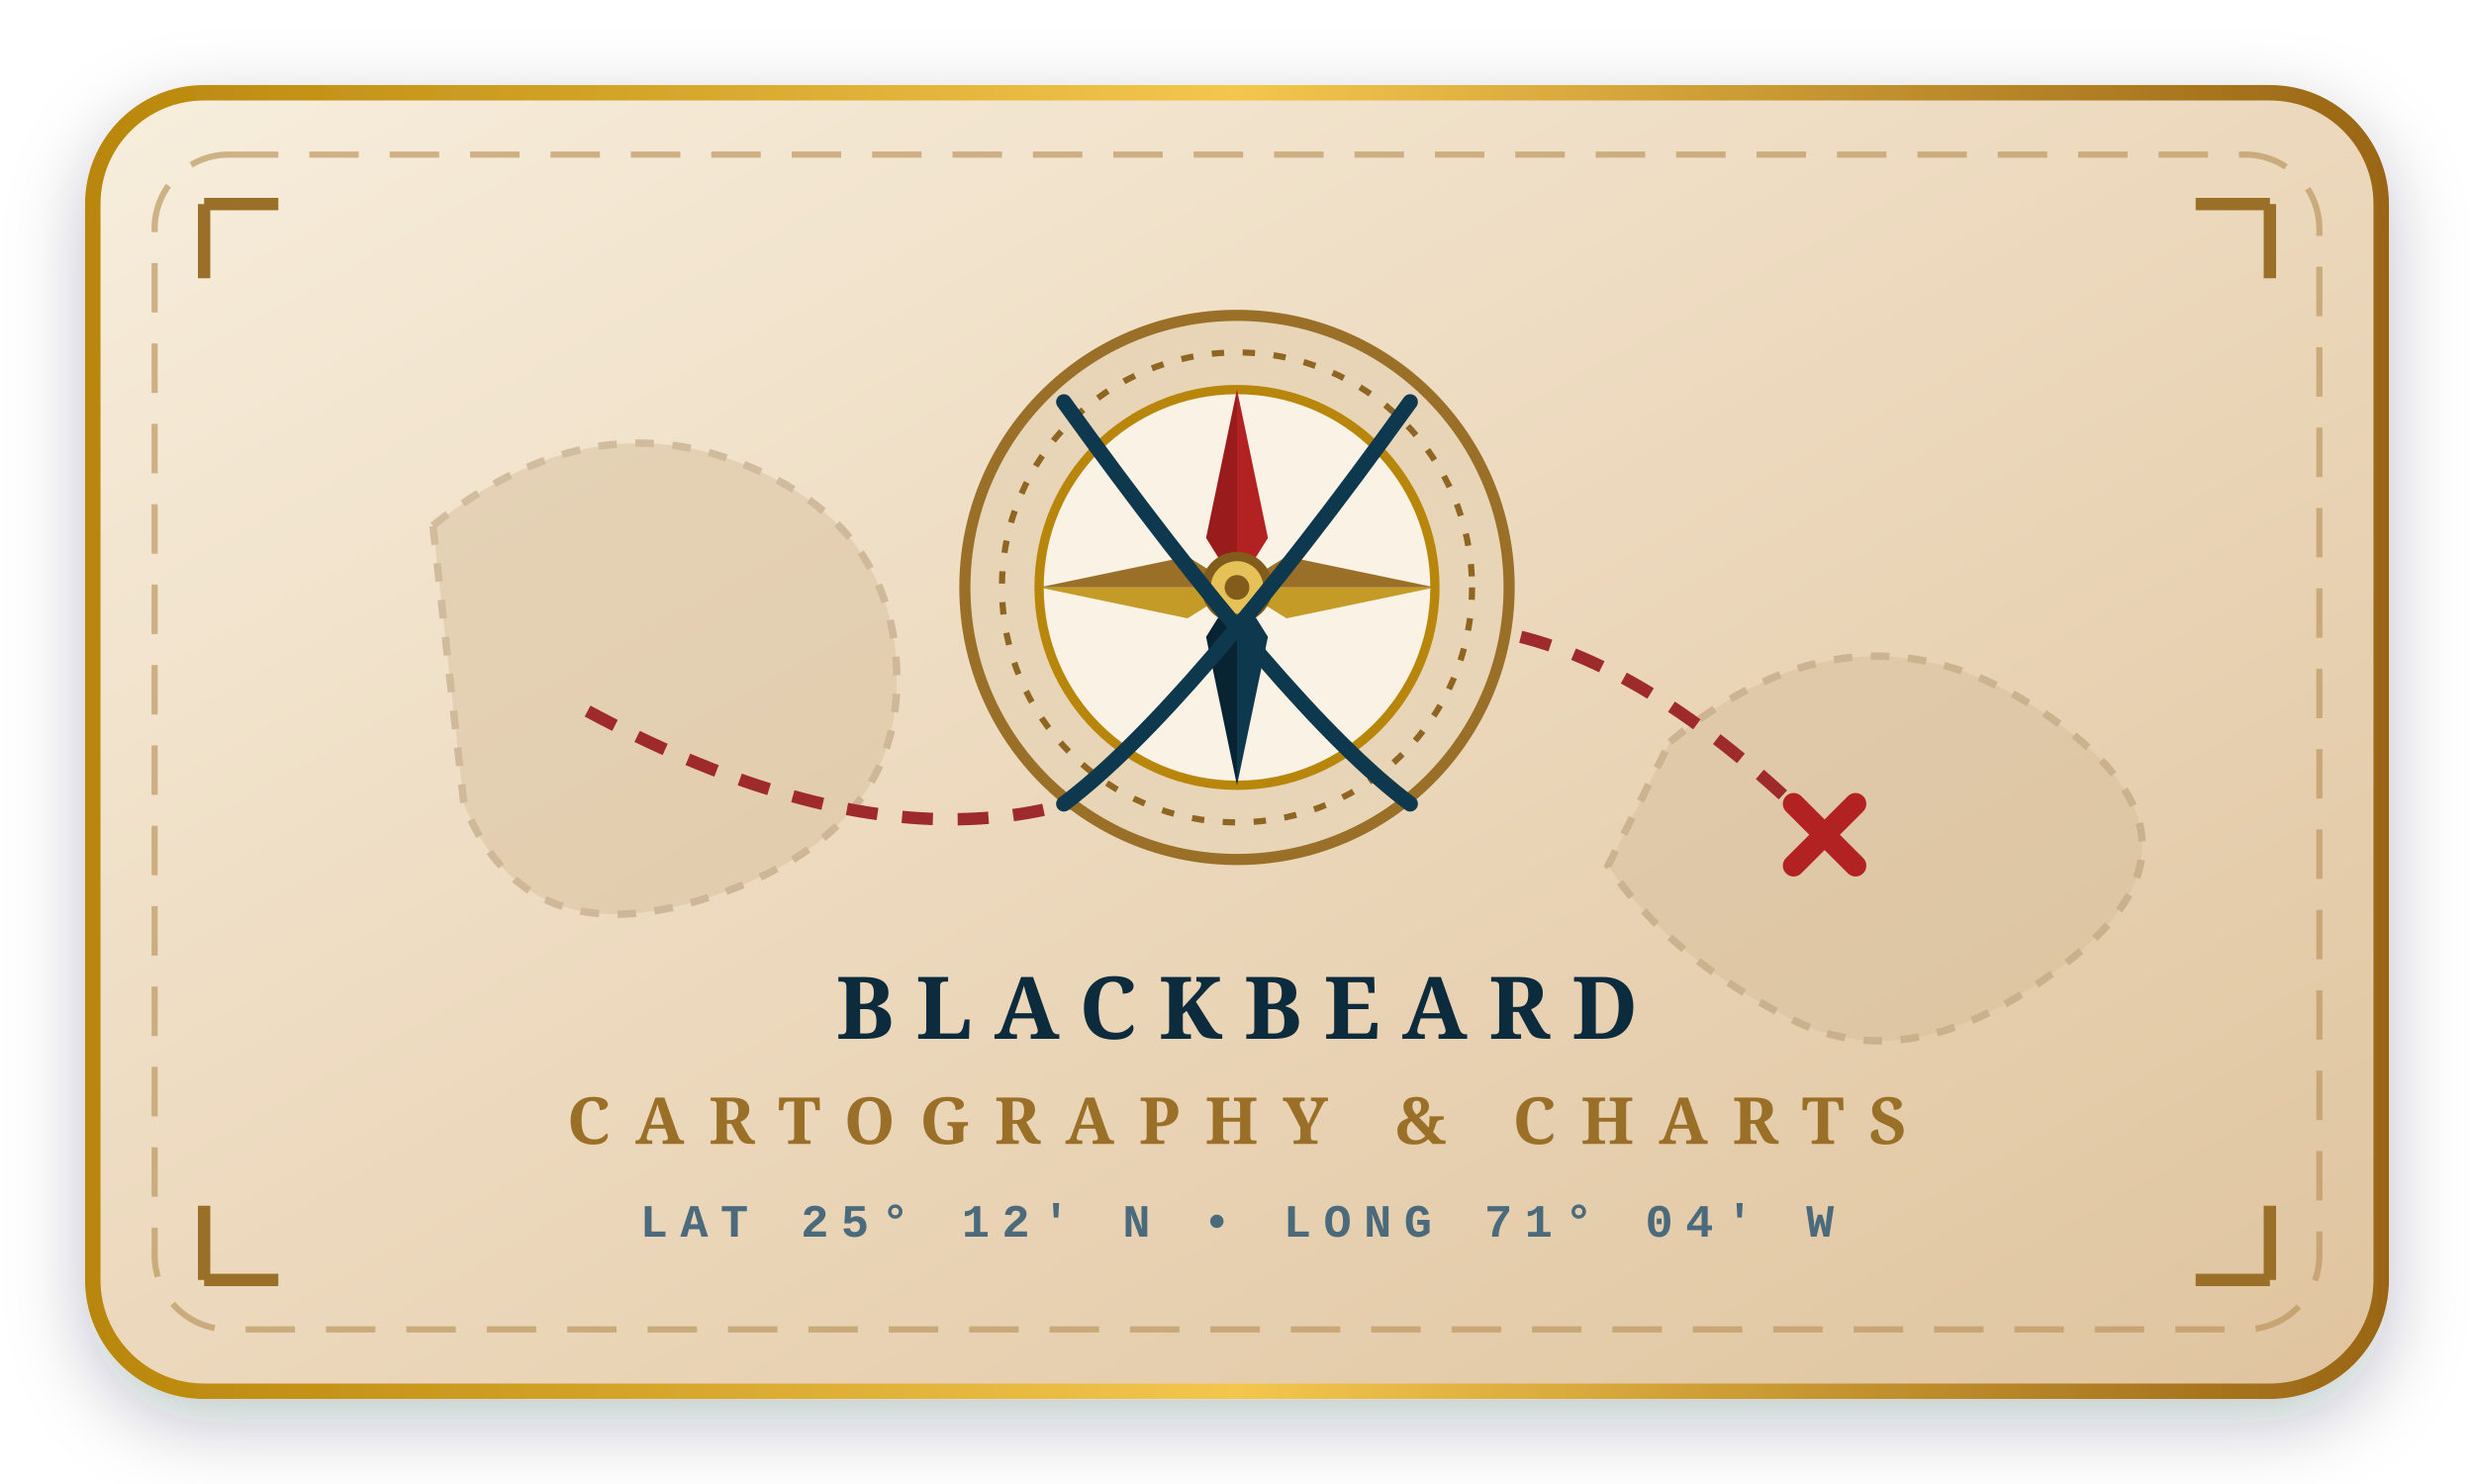
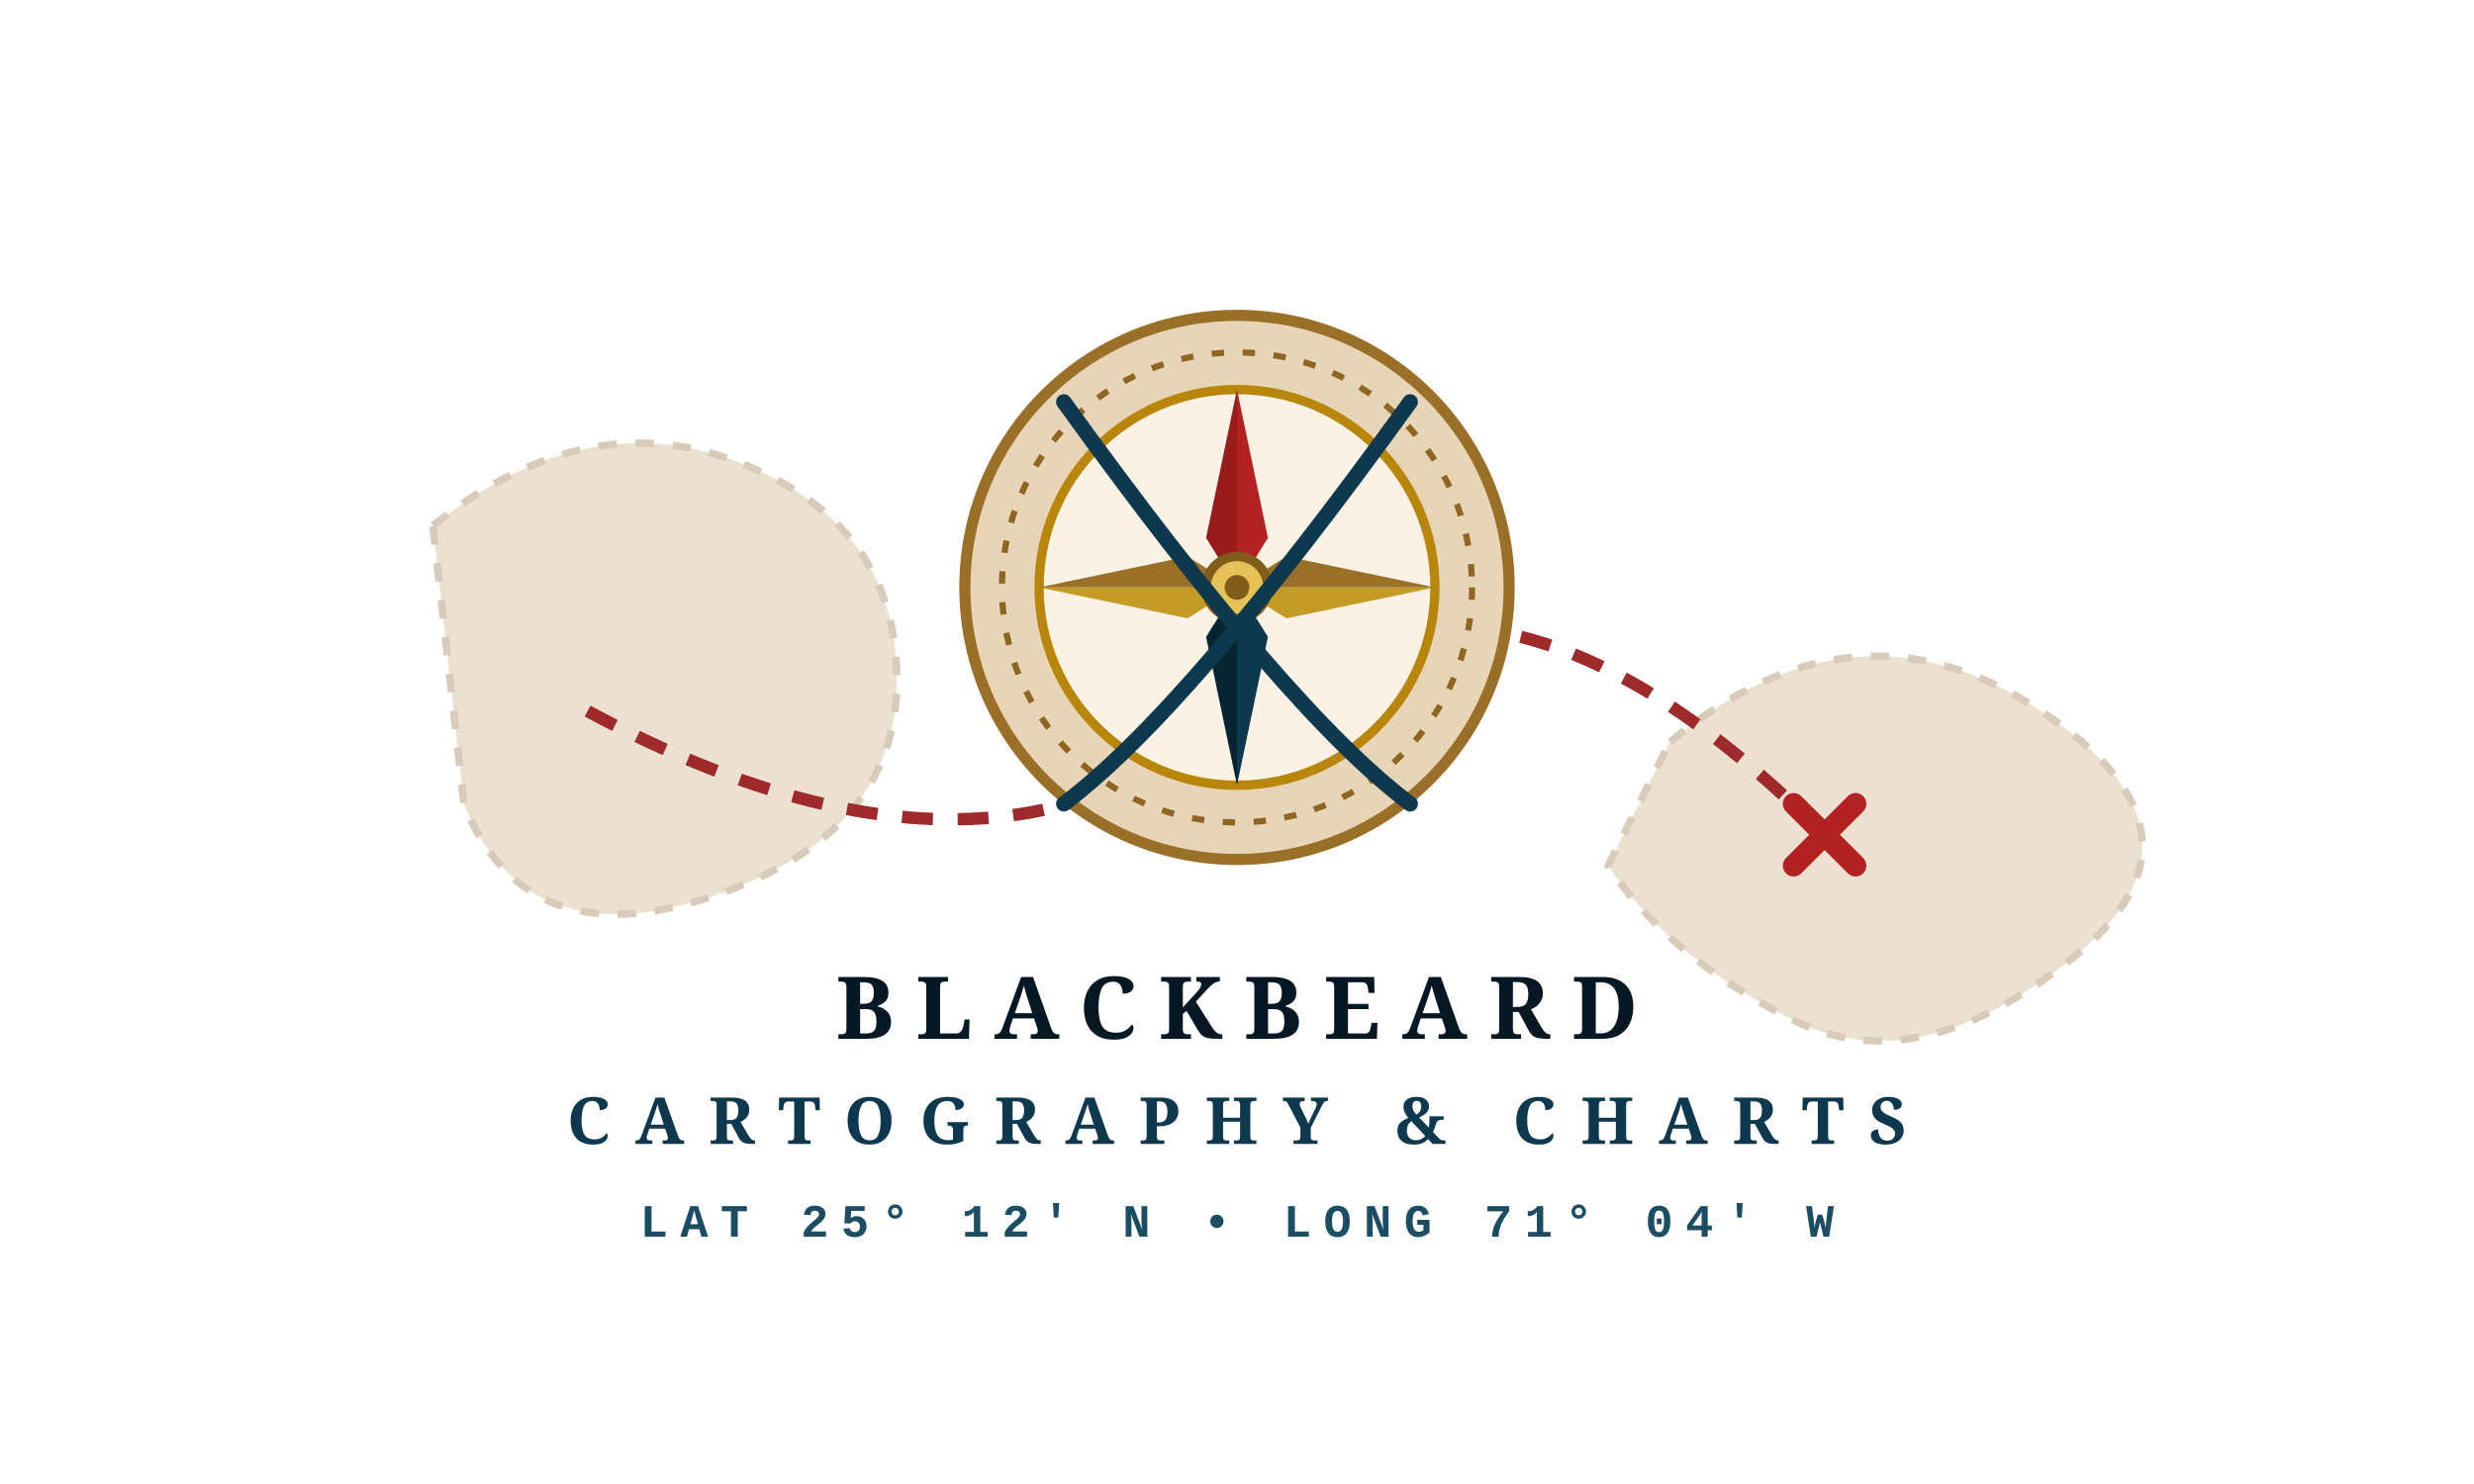
<svg xmlns="http://www.w3.org/2000/svg" viewBox="0 0 400 240" width="400" height="240">
  <defs>
+     <linearGradient id="oceanPlacque" x1="0%" y1="0%" x2="100%" y2="100%">
+       <stop offset="0%" stop-color="#E1EEF0" />
+       <stop offset="50%" stop-color="#CFE5E8" />
+       <stop offset="100%" stop-color="#B7D7DC" />
+     </linearGradient>
    <linearGradient id="parchmentGrad" x1="0%" y1="0%" x2="100%" y2="100%">
      <stop offset="0%" stop-color="#F7EEDD" />
      <stop offset="50%" stop-color="#ECD8BC" />
      <stop offset="100%" stop-color="#DFC49E" />
    </linearGradient>
    <linearGradient id="goldTrim" x1="0%" y1="0%" x2="100%" y2="0%">
      <stop offset="0%" stop-color="#B8860B" />
      <stop offset="50%" stop-color="#F3C64D" />
      <stop offset="100%" stop-color="#996515" />
    </linearGradient>
    <linearGradient id="oceanInk" x1="0%" y1="0%" x2="0%" y2="100%">
      <stop offset="0%" stop-color="#0E384D" />
      <stop offset="100%" stop-color="#051B27" />
    </linearGradient>
    <filter id="mapShadow" x="-10%" y="-10%" width="120%" height="120%">
      <feDropShadow dx="0" dy="4" stdDeviation="6" flood-color="#07202E" flood-opacity="0.25" />
    </filter>
  </defs>
-   <rect x="15" y="15" width="370" height="210" rx="18" fill="url(#parchmentGrad)" stroke="url(#goldTrim)" stroke-width="2.5" filter="url(#mapShadow)" />
-   <rect x="25" y="25" width="350" height="190" rx="12" fill="none" stroke="#B8945A" stroke-width="1" stroke-dasharray="8,5" opacity="0.65" />
-   <path d="M 33 33 L 45 33 M 33 33 L 33 45" stroke="#9A6F27" stroke-width="2" fill="none" />
-   <path d="M 367 33 L 355 33 M 367 33 L 367 45" stroke="#9A6F27" stroke-width="2" fill="none" />
-   <path d="M 33 207 L 45 207 M 33 207 L 33 195" stroke="#9A6F27" stroke-width="2" fill="none" />
-   <path d="M 367 207 L 355 207 M 367 207 L 367 195" stroke="#9A6F27" stroke-width="2" fill="none" />
  <path d="M 70 85 Q 95 65, 120 75 T 145 110 T 115 145 T 75 130 Z" fill="#D4BD99" opacity="0.45" stroke="#A88B63" stroke-width="1.2" stroke-dasharray="3,3" />
  <path d="M 270 120 Q 300 95, 330 115 T 335 155 T 290 165 T 260 140 Z" fill="#D4BD99" opacity="0.45" stroke="#A88B63" stroke-width="1.2" stroke-dasharray="3,3" />
  <path d="M 95 115 Q 160 150, 200 115 T 295 135" fill="none" stroke="#9E2A2B" stroke-width="2" stroke-dasharray="5,4" />
  <path d="M 290 130 L 300 140 M 300 130 L 290 140" stroke="#B22222" stroke-width="3.5" stroke-linecap="round" />
  <g transform="translate(200, 95)">
    <circle r="44" fill="#E8D5B7" stroke="#9A6F27" stroke-width="1.8" />
    <circle r="38" fill="none" stroke="#8E6523" stroke-width="1" stroke-dasharray="2,3" />
    <circle r="32" fill="#FAF2E4" stroke="#B8860B" stroke-width="1.5" />
    <polygon points="0,-32 5,-8 0,0" fill="#B22222" />
    <polygon points="0,-32 -5,-8 0,0" fill="#991B1B" />
    <polygon points="0,32 5,8 0,0" fill="#0E384D" />
    <polygon points="0,32 -5,8 0,0" fill="#082331" />
    <polygon points="32,0 8,5 0,0" fill="#C59B27" />
    <polygon points="32,0 8,-5 0,0" fill="#9A6F27" />
    <polygon points="-32,0 -8,5 0,0" fill="#C59B27" />
    <polygon points="-32,0 -8,-5 0,0" fill="#9A6F27" />
    <polygon points="22,-22 5,-5 0,0" fill="#D4AF37" />
    <polygon points="-22,-22 -5,-5 0,0" fill="#B38728" />
    <polygon points="22,22 5,5 0,0" fill="#D4AF37" />
    <polygon points="-22,22 -5,5 0,0" fill="#B38728" />
    <circle r="5" fill="#E5C158" stroke="#825C1A" stroke-width="1.5" />
    <circle r="2" fill="#825C1A" />
    <path d="M -28 35 Q -8 20, 28 -30" stroke="#0E384D" stroke-width="2.5" fill="none" stroke-linecap="round" />
    <path d="M 28 35 Q 8 20, -28 -30" stroke="#0E384D" stroke-width="2.5" fill="none" stroke-linecap="round" />
  </g>
-   <text x="200" y="168" text-anchor="middle" font-family="'Cinzel', Georgia, serif" font-size="14" font-weight="800" fill="#0C2B3D" letter-spacing="3.5">BLACKBEARD</text>
-   <text x="200" y="185" text-anchor="middle" font-family="'Cinzel', Georgia, serif" font-size="10.5" font-weight="700" fill="#9A6F27" letter-spacing="4">CARTOGRAPHY &amp; CHARTS</text>
-   <text x="200" y="200" text-anchor="middle" font-family="'Courier New', monospace" font-size="7.5" font-weight="600" fill="#4B6B7C" letter-spacing="2">LAT 25° 12' N • LONG 71° 04' W</text>
+   <text x="200" y="168" text-anchor="middle" font-family="'Cinzel', Georgia, serif" font-size="14" font-weight="800" fill="#061824" letter-spacing="3.5">BLACKBEARD</text>
+   <text x="200" y="185" text-anchor="middle" font-family="'Cinzel', Georgia, serif" font-size="10.5" font-weight="700" fill="#0E384D" letter-spacing="4">CARTOGRAPHY &amp; CHARTS</text>
+   <text x="200" y="200" text-anchor="middle" font-family="'Courier New', monospace" font-size="7.5" font-weight="600" fill="#1C4E63" letter-spacing="2">LAT 25° 12' N • LONG 71° 04' W</text>
</svg>
